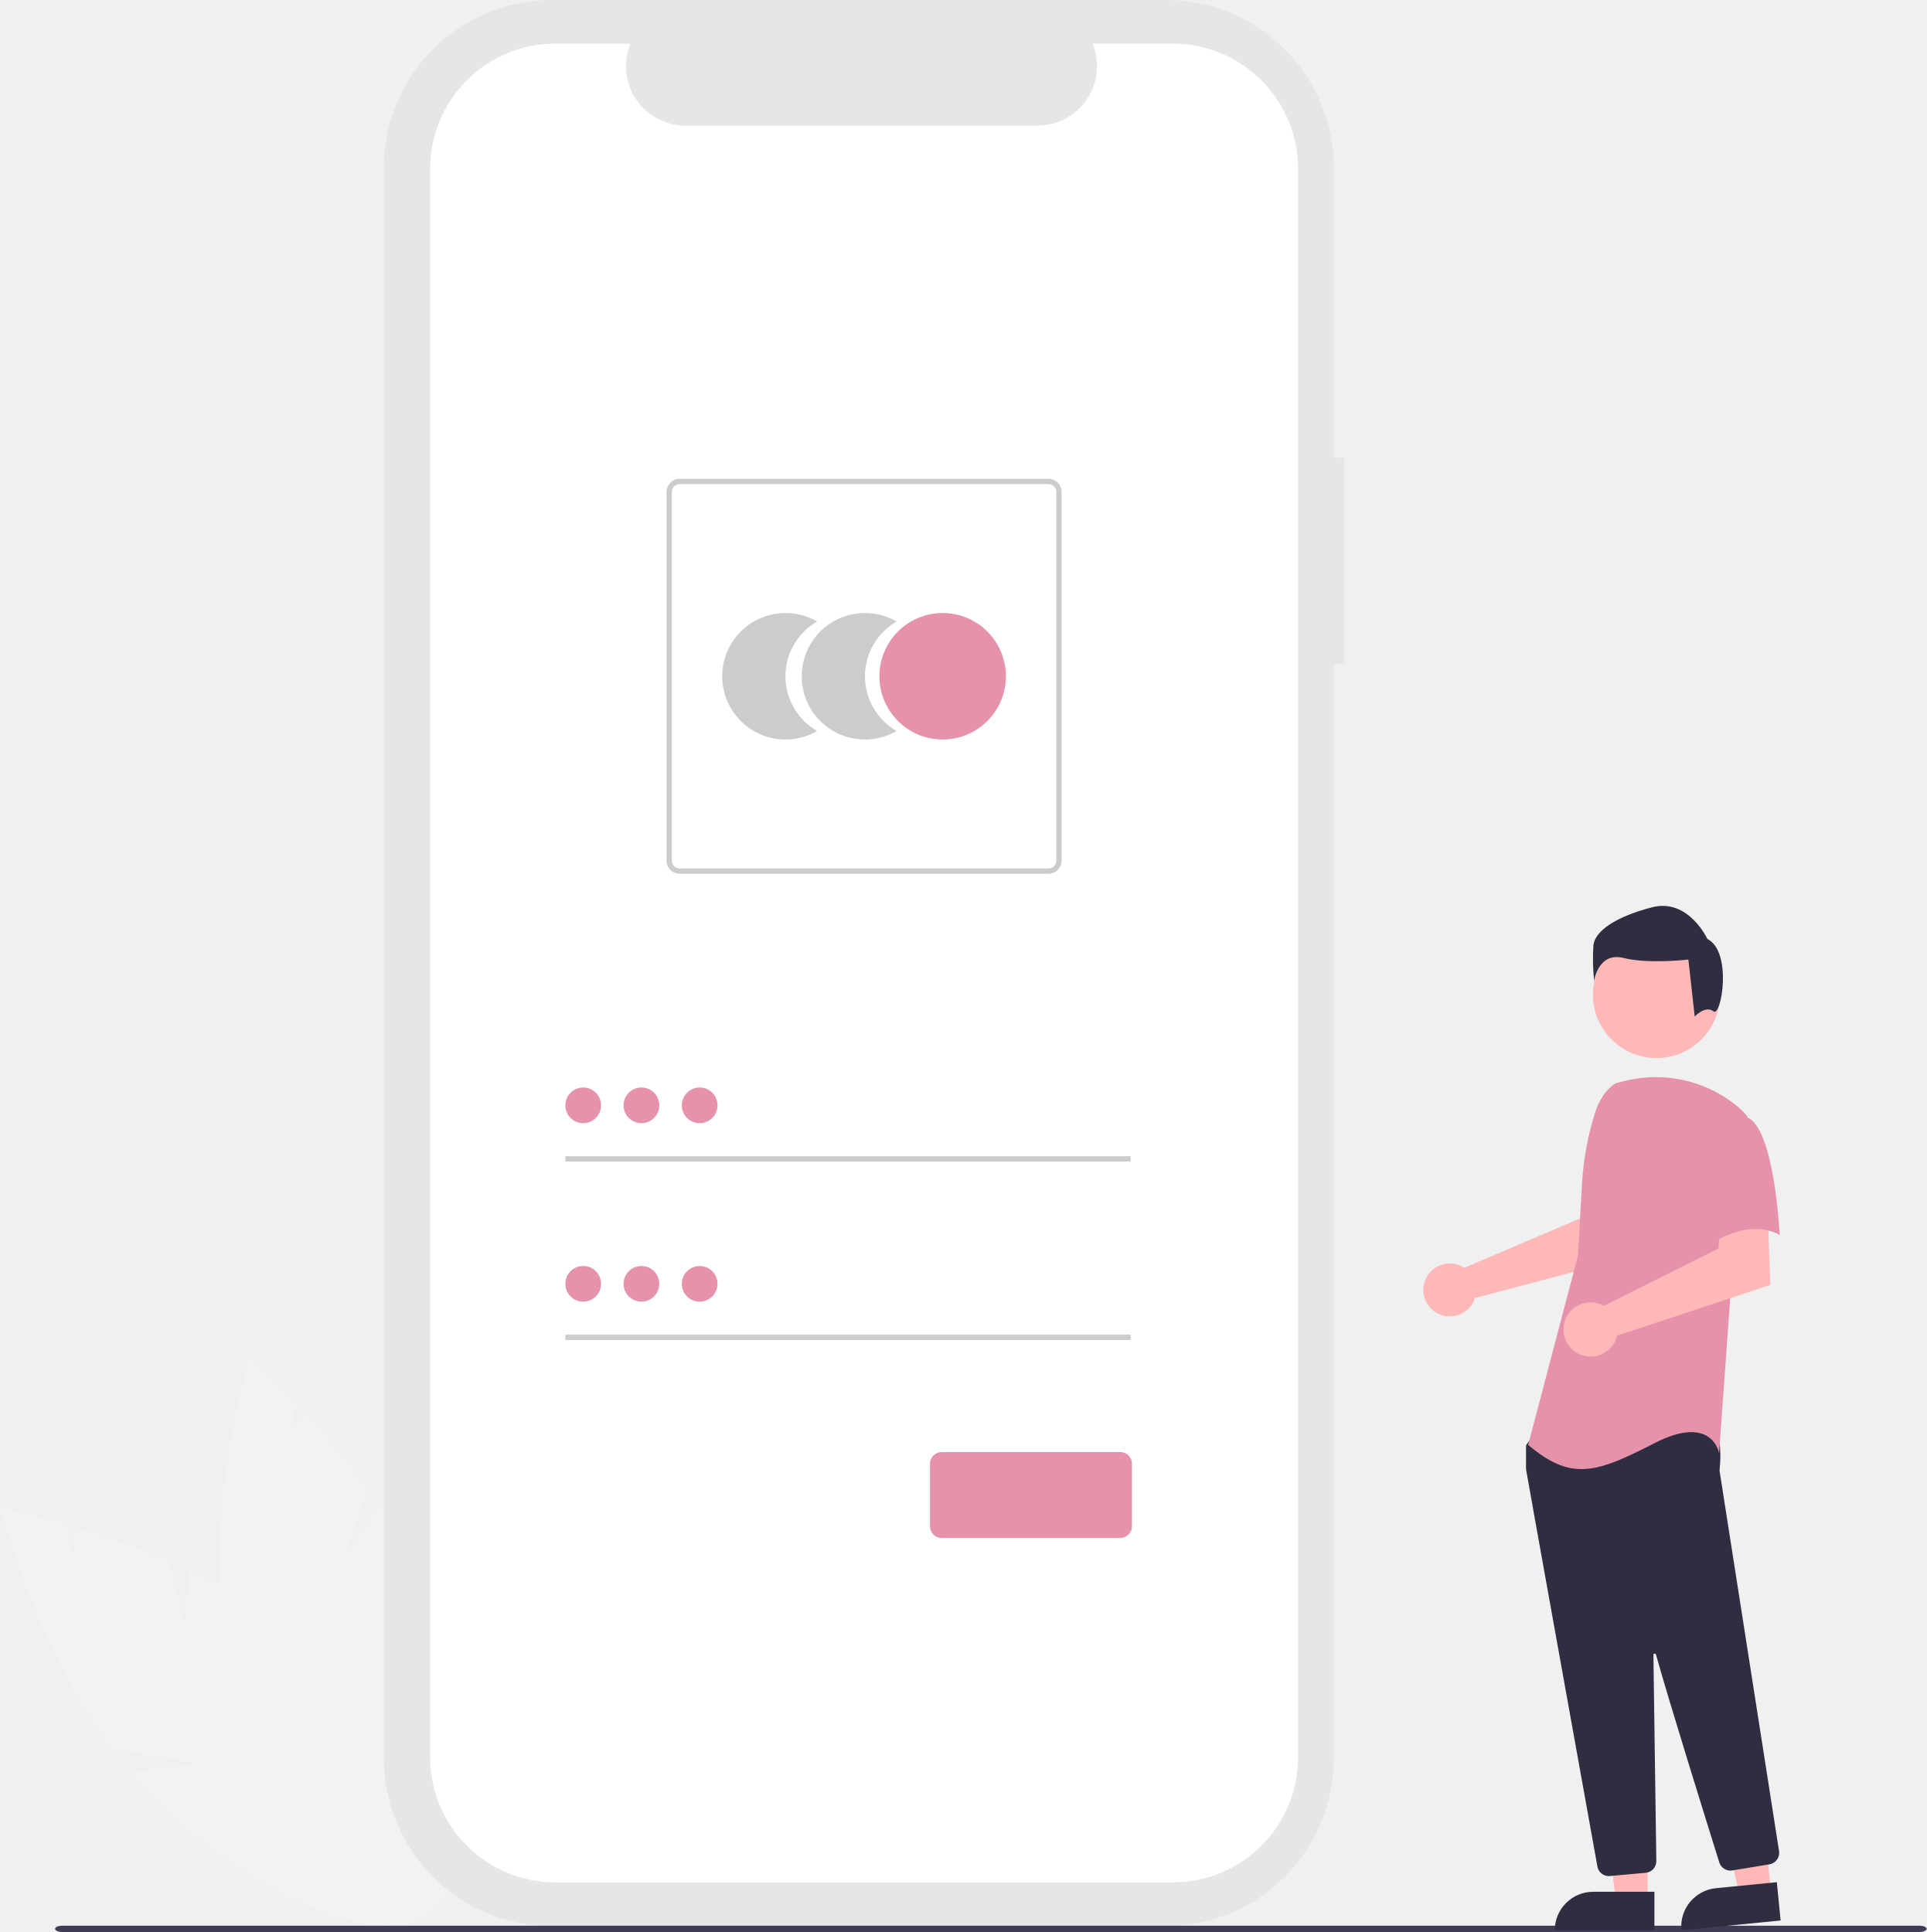
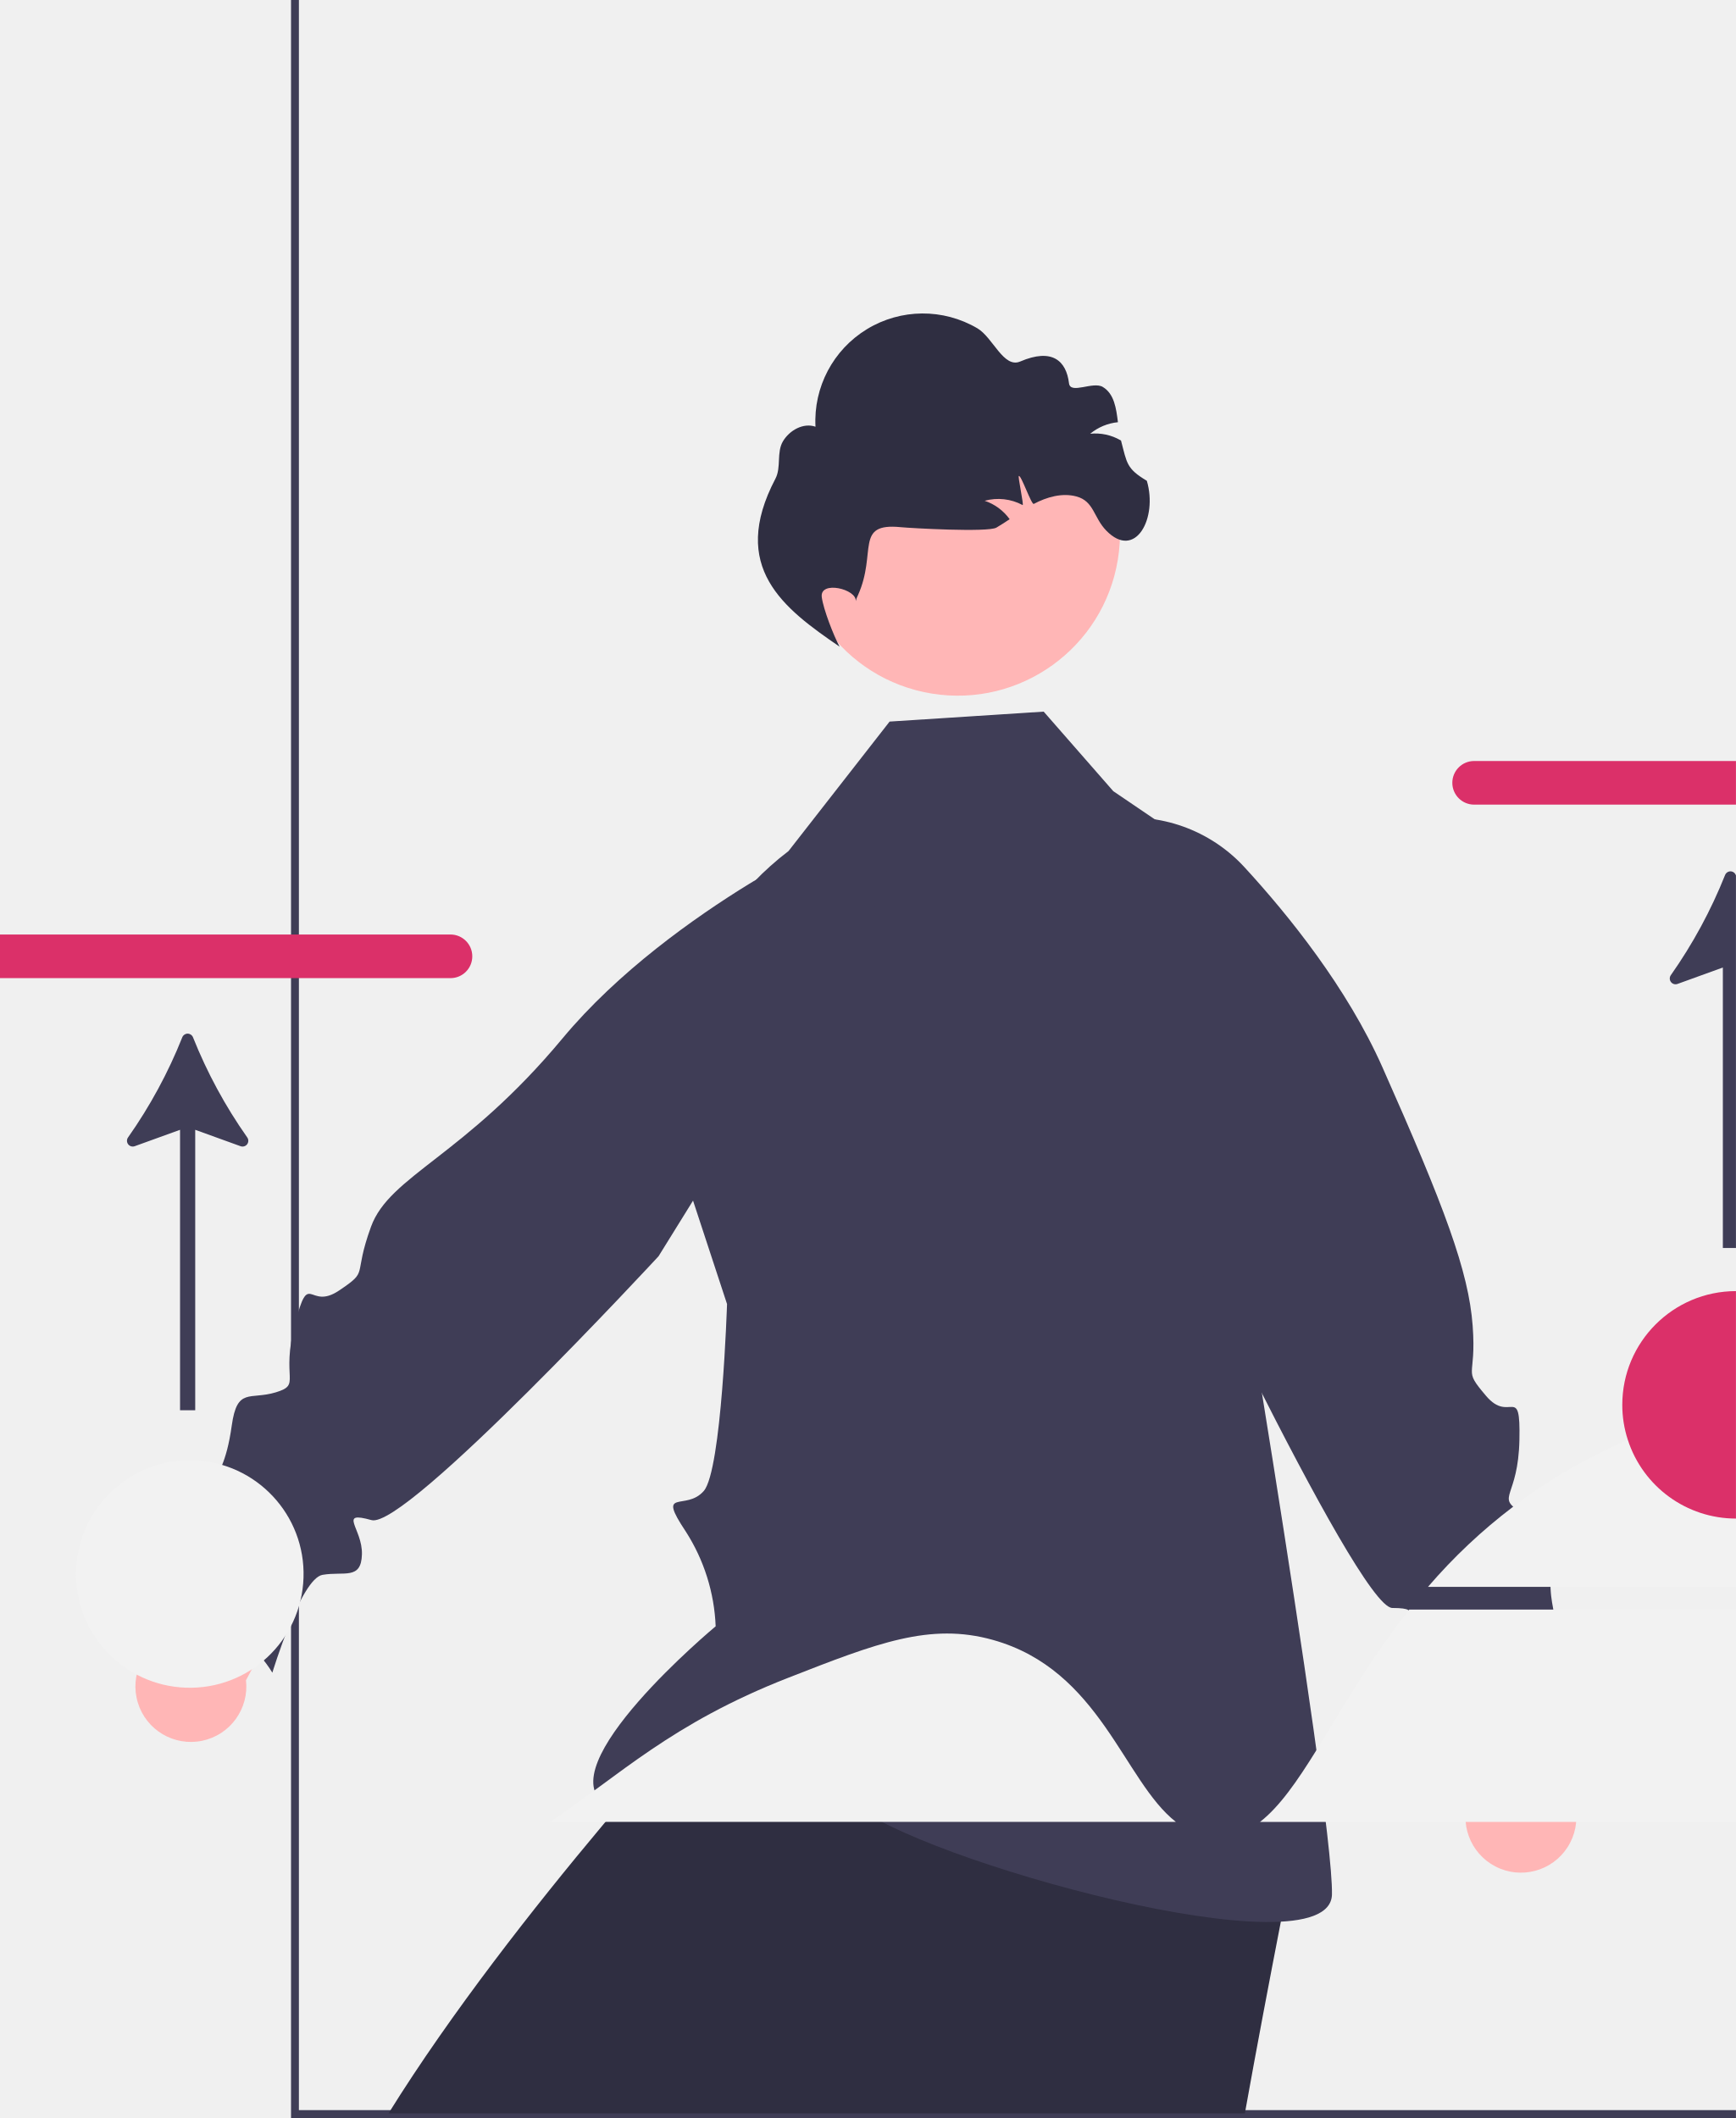
- <svg xmlns="http://www.w3.org/2000/svg" data-name="Layer 1" width="744.848" height="747.077" viewBox="0 0 744.848 747.077">
-   <path id="fa3b9e12-7275-481e-bee9-64fd9595a50d-95" data-name="Path 1" d="M299.205,705.809l-6.56-25.872a335.967,335.967,0,0,0-35.643-12.788l-.828,12.024-3.358-13.247c-15.021-4.294-25.24-6.183-25.24-6.183s13.8,52.489,42.754,92.617l33.734,5.926-26.207,3.779a135.926,135.926,0,0,0,11.719,12.422c42.115,39.092,89.024,57.028,104.773,40.06s-5.625-62.412-47.74-101.5c-13.056-12.119-29.457-21.844-45.875-29.5Z" transform="translate(-227.576 -76.46149)" fill="#f2f2f2" />
-   <path id="bde08021-c30f-4979-a9d8-cb90b72b5ca2-96" data-name="Path 2" d="M361.591,677.706l7.758-25.538a335.94,335.94,0,0,0-23.9-29.371l-6.924,9.865,3.972-13.076c-10.641-11.436-18.412-18.335-18.412-18.335s-15.315,52.067-11.275,101.384l25.815,22.51-24.392-10.312a135.919,135.919,0,0,0,3.614,16.694c15.846,55.234,46.731,94.835,68.983,88.451s27.446-56.335,11.6-111.569c-4.912-17.123-13.926-33.926-24.023-48.965Z" transform="translate(-227.576 -76.46149)" fill="#f2f2f2" />
-   <path id="b3ac2088-de9b-4f7f-bc99-0ed9705c1a9d-97" data-name="Path 22" d="M747.327,253.445h-4.092v-112.1a64.883,64.883,0,0,0-64.883-64.883H440.845a64.883,64.883,0,0,0-64.883,64.883v615a64.883,64.883,0,0,0,64.883,64.883H678.352a64.883,64.883,0,0,0,64.882-64.883v-423.105h4.092Z" transform="translate(-227.576 -76.46149)" fill="#e6e6e6" />
-   <path id="b2715b96-3117-487c-acc0-20904544b5b7-98" data-name="Path 23" d="M680.97,93.335h-31a23.02,23.02,0,0,1-21.316,31.714H492.589a23.02,23.02,0,0,1-21.314-31.714H442.319a48.454,48.454,0,0,0-48.454,48.454v614.107a48.454,48.454,0,0,0,48.454,48.454H680.97a48.454,48.454,0,0,0,48.454-48.454h0V141.788a48.454,48.454,0,0,0-48.454-48.453Z" transform="translate(-227.576 -76.46149)" fill="#fff" />
-   <path id="b06d66ec-6c84-45dd-8c27-1263a6253192-99" data-name="Path 6" d="M531.234,337.965a24.437,24.437,0,0,1,12.23-21.174,24.45,24.45,0,1,0,0,42.345A24.434,24.434,0,0,1,531.234,337.965Z" transform="translate(-227.576 -76.46149)" fill="#ccc" />
-   <path id="e73810fe-4cf4-40cc-8c7c-ca544ce30bd4-100" data-name="Path 7" d="M561.971,337.965a24.436,24.436,0,0,1,12.23-21.174,24.45,24.45,0,1,0,0,42.345A24.434,24.434,0,0,1,561.971,337.965Z" transform="translate(-227.576 -76.46149)" fill="#ccc" />
-   <circle id="a4813fcf-056e-4514-bb8b-e6506f49341f" data-name="Ellipse 1" cx="364.434" cy="261.502" r="24.45" fill="#e592aa" />
-   <path id="bbe451c3-febc-41ba-8083-4c8307a2e73e-101" data-name="Path 8" d="M632.872,414.33h-142.5a5.123,5.123,0,0,1-5.117-5.117v-142.5a5.123,5.123,0,0,1,5.117-5.117h142.5a5.123,5.123,0,0,1,5.117,5.117v142.5A5.123,5.123,0,0,1,632.872,414.33Zm-142.5-150.686a3.073,3.073,0,0,0-3.07,3.07v142.5a3.073,3.073,0,0,0,3.07,3.07h142.5a3.073,3.073,0,0,0,3.07-3.07v-142.5a3.073,3.073,0,0,0-3.07-3.07Z" transform="translate(-227.576 -76.46149)" fill="#ccc" />
-   <rect id="bb28937d-932f-4fdf-befe-f406e51091fe" data-name="Rectangle 1" x="218.562" y="447.102" width="218.552" height="2.047" fill="#ccc" />
-   <circle id="fcef55fc-4968-45b2-93bb-1a1080c85fc7" data-name="Ellipse 2" cx="225.464" cy="427.42" r="6.902" fill="#e592aa" />
-   <rect id="ff33d889-4c74-4b91-85ef-b4882cc8fe76" data-name="Rectangle 2" x="218.562" y="516.118" width="218.552" height="2.047" fill="#ccc" />
-   <circle id="e8fa0310-b872-4adf-aedd-0c6eda09f3b8" data-name="Ellipse 3" cx="225.464" cy="496.437" r="6.902" fill="#e592aa" />
-   <path d="M660.69,671.172H591.622a4.505,4.505,0,0,1-4.5-4.5v-24.208a4.505,4.505,0,0,1,4.5-4.5h69.068a4.505,4.505,0,0,1,4.5,4.5v24.208A4.505,4.505,0,0,1,660.69,671.172Z" transform="translate(-227.576 -76.46149)" fill="#e592aa" />
-   <circle id="e12ee00d-aa4a-4413-a013-11d20b7f97f7" data-name="Ellipse 7" cx="247.978" cy="427.42" r="6.902" fill="#e592aa" />
-   <circle id="f58f497e-6949-45c8-be5f-eee2aa0f6586" data-name="Ellipse 8" cx="270.492" cy="427.42" r="6.902" fill="#e592aa" />
-   <circle id="b4d4939a-c6e6-4f4d-ba6c-e8b05485017d" data-name="Ellipse 9" cx="247.978" cy="496.437" r="6.902" fill="#e592aa" />
-   <circle id="aff120b1-519b-4e96-ac87-836aa55663de" data-name="Ellipse 10" cx="270.492" cy="496.437" r="6.902" fill="#e592aa" />
-   <path id="f1094013-1297-477a-ac57-08eac07c4bd5-102" data-name="Path 88" d="M969.642,823.539H251.656c-1.537,0-2.782-.546-2.782-1.218s1.245-1.219,2.782-1.219H969.642c1.536,0,2.782.546,2.782,1.219S971.178,823.539,969.642,823.539Z" transform="translate(-227.576 -76.46149)" fill="#3f3d56" />
-   <path d="M792.253,565.923a10.094,10.094,0,0,1,1.411.787l44.852-19.143,1.601-11.815,17.922-.11-1.059,27.098-59.2,15.656a10.608,10.608,0,0,1-.447,1.208,10.235,10.235,0,1,1-5.079-13.682Z" transform="translate(-227.576 -76.46149)" fill="#ffb8b8" />
-   <polygon points="636.98 735.021 624.72 735.021 618.888 687.733 636.982 687.734 636.98 735.021" fill="#ffb8b8" />
-   <path d="M615.963,731.518h23.644a0,0,0,0,1,0,0v14.887a0,0,0,0,1,0,0H601.076a0,0,0,0,1,0,0v0A14.887,14.887,0,0,1,615.963,731.518Z" fill="#2f2e41" />
-   <polygon points="684.66 731.557 672.459 732.759 662.018 686.271 680.025 684.497 684.66 731.557" fill="#ffb8b8" />
-   <path d="M891.686,806.128h23.644a0,0,0,0,1,0,0v14.887a0,0,0,0,1,0,0H876.799a0,0,0,0,1,0,0v0A14.887,14.887,0,0,1,891.686,806.128Z" transform="translate(-303.0087 15.2906) rotate(-5.62529)" fill="#2f2e41" />
-   <circle cx="640.393" cy="384.574" r="24.561" fill="#ffb8b8" />
-   <path d="M849.556,801.919a4.471,4.471,0,0,1-4.415-3.697c-6.346-35.226-27.088-150.405-27.584-153.596a1.427,1.427,0,0,1-.016-.222v-8.588a1.489,1.489,0,0,1,.279-.872l2.74-3.838a1.478,1.478,0,0,1,1.144-.625c15.622-.732,66.784-2.879,69.256.209h0c2.482,3.104,1.605,12.507,1.404,14.36l.01.193,22.985,146.995a4.512,4.512,0,0,1-3.715,5.135l-14.356,2.365a4.521,4.521,0,0,1-5.025-3.093c-4.44-14.188-19.329-61.918-24.489-80.387a.499.499,0,0,0-.98.139c.258,17.605.881,62.523,1.096,78.037l.023,1.671a4.518,4.518,0,0,1-4.093,4.536l-13.844,1.258C849.836,801.914,849.695,801.919,849.556,801.919Z" transform="translate(-227.576 -76.46149)" fill="#2f2e41" />
-   <path id="ae7af94f-88d7-4204-9f07-e3651de85c05-103" data-name="Path 99" d="M852.381,495.254c-4.286,2.548-6.851,7.23-8.323,11.995a113.681,113.681,0,0,0-4.884,27.159l-1.556,27.6-19.255,73.17c16.689,14.121,26.315,10.912,48.78-.639s25.032,3.851,25.032,3.851l4.492-62.258,6.418-68.032a30.164,30.164,0,0,0-4.861-4.674,49.658,49.658,0,0,0-42.442-8.995Z" transform="translate(-227.576 -76.46149)" fill="#e592aa" />
-   <path d="M846.127,580.7a10.526,10.526,0,0,1,1.501.704l44.348-22.197.736-12.026,18.294-1.261.98,27.413L852.72,592.932a10.496,10.496,0,1,1-6.593-12.232Z" transform="translate(-227.576 -76.46149)" fill="#ffb8b8" />
-   <path id="a6768b0e-63d0-4b31-8462-9b2e0b00f0fd-104" data-name="Path 101" d="M902.766,508.412c10.912,3.851,12.834,45.574,12.834,45.574-12.837-7.06-28.241,4.493-28.241,4.493s-3.209-10.912-7.06-25.032a24.53,24.53,0,0,1,5.134-23.106S891.854,504.558,902.766,508.412Z" transform="translate(-227.576 -76.46149)" fill="#e592aa" />
-   <path id="bfd7963f-0cf8-4885-9d3a-2c00bccda2e3-105" data-name="Path 102" d="M889.991,467.531c-3.06-2.448-7.235,2.002-7.235,2.002l-2.448-22.033s-15.301,1.833-25.093-.612-11.323,8.875-11.323,8.875a78.58,78.58,0,0,1-.306-13.771c.612-5.508,8.568-11.017,22.645-14.689S887.652,439.543,887.652,439.543C897.445,444.439,893.051,469.979,889.991,467.531Z" transform="translate(-227.576 -76.46149)" fill="#2f2e41" />
+ <svg xmlns="http://www.w3.org/2000/svg" data-name="Layer 1" width="441.22" height="538.35" viewBox="0 0 441.22 538.35">
+   <polygon points="441.22 536.35 441.22 538.35 73.97 538.35 73.97 0 75.97 0 75.97 536.35 441.22 536.35" fill="#3f3d56" />
+   <path d="M707.447,656.16s-1.151,5.868-2.864,14.755c-2.429,12.494-5.952,30.969-8.914,47.535H478.014c15.92-25.635,37.216-52.687,54.161-72.917l1.264-1.516c.548-.646,1.081-1.277,1.614-1.909,6.711-7.932,12.579-14.642,16.959-19.584,0-.014.014-.014.028-.014,5.124-5.77,8.227-9.097,8.227-9.097l5.447,1.586,12.579,3.65,92.571,26.884Z" transform="translate(-379.2667 -181.277)" fill="#2f2e41" />
+   <path d="M717.804,662.806c-.42,20.41-106.11-8.85-122.02-23.37-15.91-14.53-47.01,10.1-62.41.63-15.4-9.48,27.79-45.42,27.79-45.42a48.126,48.126,0,0,0-7.58-24.06c-7.58-11.37,0-5.05,4.57-10.35,4.56-5.3,5.9-47.5,5.9-47.5l-10.35-31.49a75.489,75.489,0,0,1,25.98-83.65l25.69-32.91,39.16-2.53,17.69,20.22,35.37,24-6.18,76.64s1.91,11.38,4.71,28.45c1.91,11.66,4.24,25.99,6.65,41.16C710.024,598.296,718.034,651.576,717.804,662.806Z" transform="translate(-379.2667 -181.277)" fill="#3f3d56" />
+   <path d="M752.785,637.836,743.725,596.718l22.767-8.453,8.032,43.814a14.095,14.095,0,1,1-21.739,5.758Z" transform="translate(-379.2667 -181.277)" fill="#ffb6b6" />
+   <path d="M660.603,389.574l.675-.097a39.04,39.04,0,0,1,34.298,12.235c11.205,12.184,26.068,30.609,35.044,50.808,15.853,35.673,21.922,51.909,22.947,65.738s-2.689,10.628,3.406,17.824,8.784-3.432,8.477,11.191-5.89,14.341-.051,18.08,9.834,1.357,8.477,11.191.231,12.497.487,15.955,8.17,25.814,8.17,25.814-25.276,6.044-35.673,15.853c0,0-.461-24.995-5.506-27.402s-9.834-1.357-8.221-7.734,9.065-9.015.025-9.04-63.359-116.668-63.359-116.668Z" transform="translate(-379.2667 -181.277)" fill="#3f3d56" />
+   <circle cx="622.7" cy="316.877" r="41.224" transform="translate(-169.0979 699.5009) rotate(-80.78252)" fill="#ffb6b6" />
+   <path d="M670.75,303.482c2.825,9.456-2.891,20.271-10.306,12.663-3.247-3.332-3.106-7.481-7.593-8.681-3.623-.973-7.523.139-10.828,1.893-.59.309-3.232-7.416-3.79-7.081-.368-.246,1.336,7.584.943,7.371a13.099,13.099,0,0,0-9.641-1.084,12.852,12.852,0,0,1,6.351,4.681c-1.106.741-2.227,1.484-3.373,2.143-2.154,1.243-21.802.137-24.28-.111-11.888-1.187-5.995,6.388-10.9,17.282q-.184.409-.372.828l-.189.698c.311-3.07-9.19-5.359-8.639-1.036.391,3.069,3.047,9.89,4.534,12.6-14.253-9.739-28.133-20.17-16.308-42.71,1.517-2.892.232-6.677,1.908-9.497,1.678-2.805,5.175-4.774,8.269-3.704a27.332,27.332,0,0,1,41.147-25.011c3.956,2.322,6.656,10.25,10.885,8.437,8.14-3.489,11.712-.169,12.404,5.535.352,2.899,6.091-.571,8.597.939,2.903,1.753,3.4,5.423,3.836,8.955a13.083,13.083,0,0,0-7.049,2.934,12.802,12.802,0,0,1,7.707,1.653.796.796,0,0,1,.126.072C665.724,299.086,665.567,300.38,670.75,303.482Z" transform="translate(-379.2667 -181.277)" fill="#2f2e41" />
+   <path d="M820.487,374.707v11.09h-66.52a5.545,5.545,0,1,1-.05-11.09Z" transform="translate(-379.2667 -181.277)" fill="#db3069" />
+   <path d="M442.097,470.373a124.034,124.034,0,0,1-13.783-25.449,1.46,1.46,0,0,0-2.712 0,123.92,123.92,0,0,1-13.78,25.448,1.468,1.468,0,0,0,1.692,2.243l11.515-4.166v71.284h3.855V468.45l11.52,4.167a1.468,1.468,0,0,0,1.692-2.243Z" transform="translate(-379.2667 -181.277)" fill="#3f3d56" />
+   <path d="M820.487,403.797v94.69h-3.33v-71.29l-11.51,4.17a1.468,1.468,0,0,1-1.7-2.24,123.999,123.999,0,0,0,13.78-25.45,1.499,1.499,0,0,1,.82-.82,1.449,1.449,0,0,1,1.89.82C820.457,403.717,820.467,403.757,820.487,403.797Z" transform="translate(-379.2667 -181.277)" fill="#3f3d56" />
+   <path d="M678.135,644.364c-13.336-10.42-19.117-38.594-46.51-46.258-15.977-4.47-29.451.8-52.041,9.637-29.769,11.645-42.887,24.854-60.506,36.621Z" transform="translate(-379.2667 -181.277)" fill="#f2f2f2" />
+   <path d="M820.487,590.397v53.97h-120.97c4.96-3.85,9.42-10.31,14.35-18.25,6.33-10.2,13.45-22.84,23.43-35.52.05-.07.11-.13.16-.2Z" transform="translate(-379.2667 -181.277)" fill="#f2f2f2" />
+   <path d="M820.487,538.317v46.3h-78.27a139.979,139.979,0,0,1,21.64-20.37q3.195-2.445,6.54-4.69a141.765,141.765,0,0,1,22.61-12.29A158.056,158.056,0,0,1,820.487,538.317Z" transform="translate(-379.2667 -181.277)" fill="#f2f2f2" />
+   <path d="M820.487,509.447V567.267a28.906,28.906,0,0,1-27.48-20,28.559,28.559,0,0,1-1.41-8.91A28.914,28.914,0,0,1,820.487,509.447Z" transform="translate(-379.2667 -181.277)" fill="#db3069" />
+   <path d="M499.307,424.337a5.54,5.54,0,0,1-5.52,5.56h-114.52v-11.09h114.48A5.548,5.548,0,0,1,499.307,424.337Z" transform="translate(-379.2667 -181.277)" fill="#db3069" />
+   <path d="M441.787,608.357l19.906-37.102L442.085,556.927l-19.65,39.975a14.095,14.095,0,1,0,19.352,11.455Z" transform="translate(-379.2667 -181.277)" fill="#ffb6b6" />
+   <path d="M606.719,403.718l-.623-.277a39.04,39.04,0,0,0-36.333,2.442c-14.098,8.676-33.413,22.362-47.546,39.356-24.961,30.014-43.9,34.81-48.648,47.838s-.304,10.958-8.127,16.225-7.519-5.692-11.202,8.463,1.766,15.403-4.87,17.412-9.832-1.37-11.202,8.463-3.622,11.963-4.809,15.22-14.885,22.617-14.885,22.617,22.678,12.693,30.014,24.961c0,0,7.244-23.926,12.754-24.87s9.832,1.37,10.015-5.205-6.271-11.141,2.435-8.706,72.956-67.07,72.956-67.07Z" transform="translate(-379.2667 -181.277)" fill="#3f3d56" />
+   <circle cx="427.513" cy="581.355" r="28.912" transform="translate(-547.0133 808.008) rotate(-88.09296)" fill="#f2f2f2" />
</svg>
